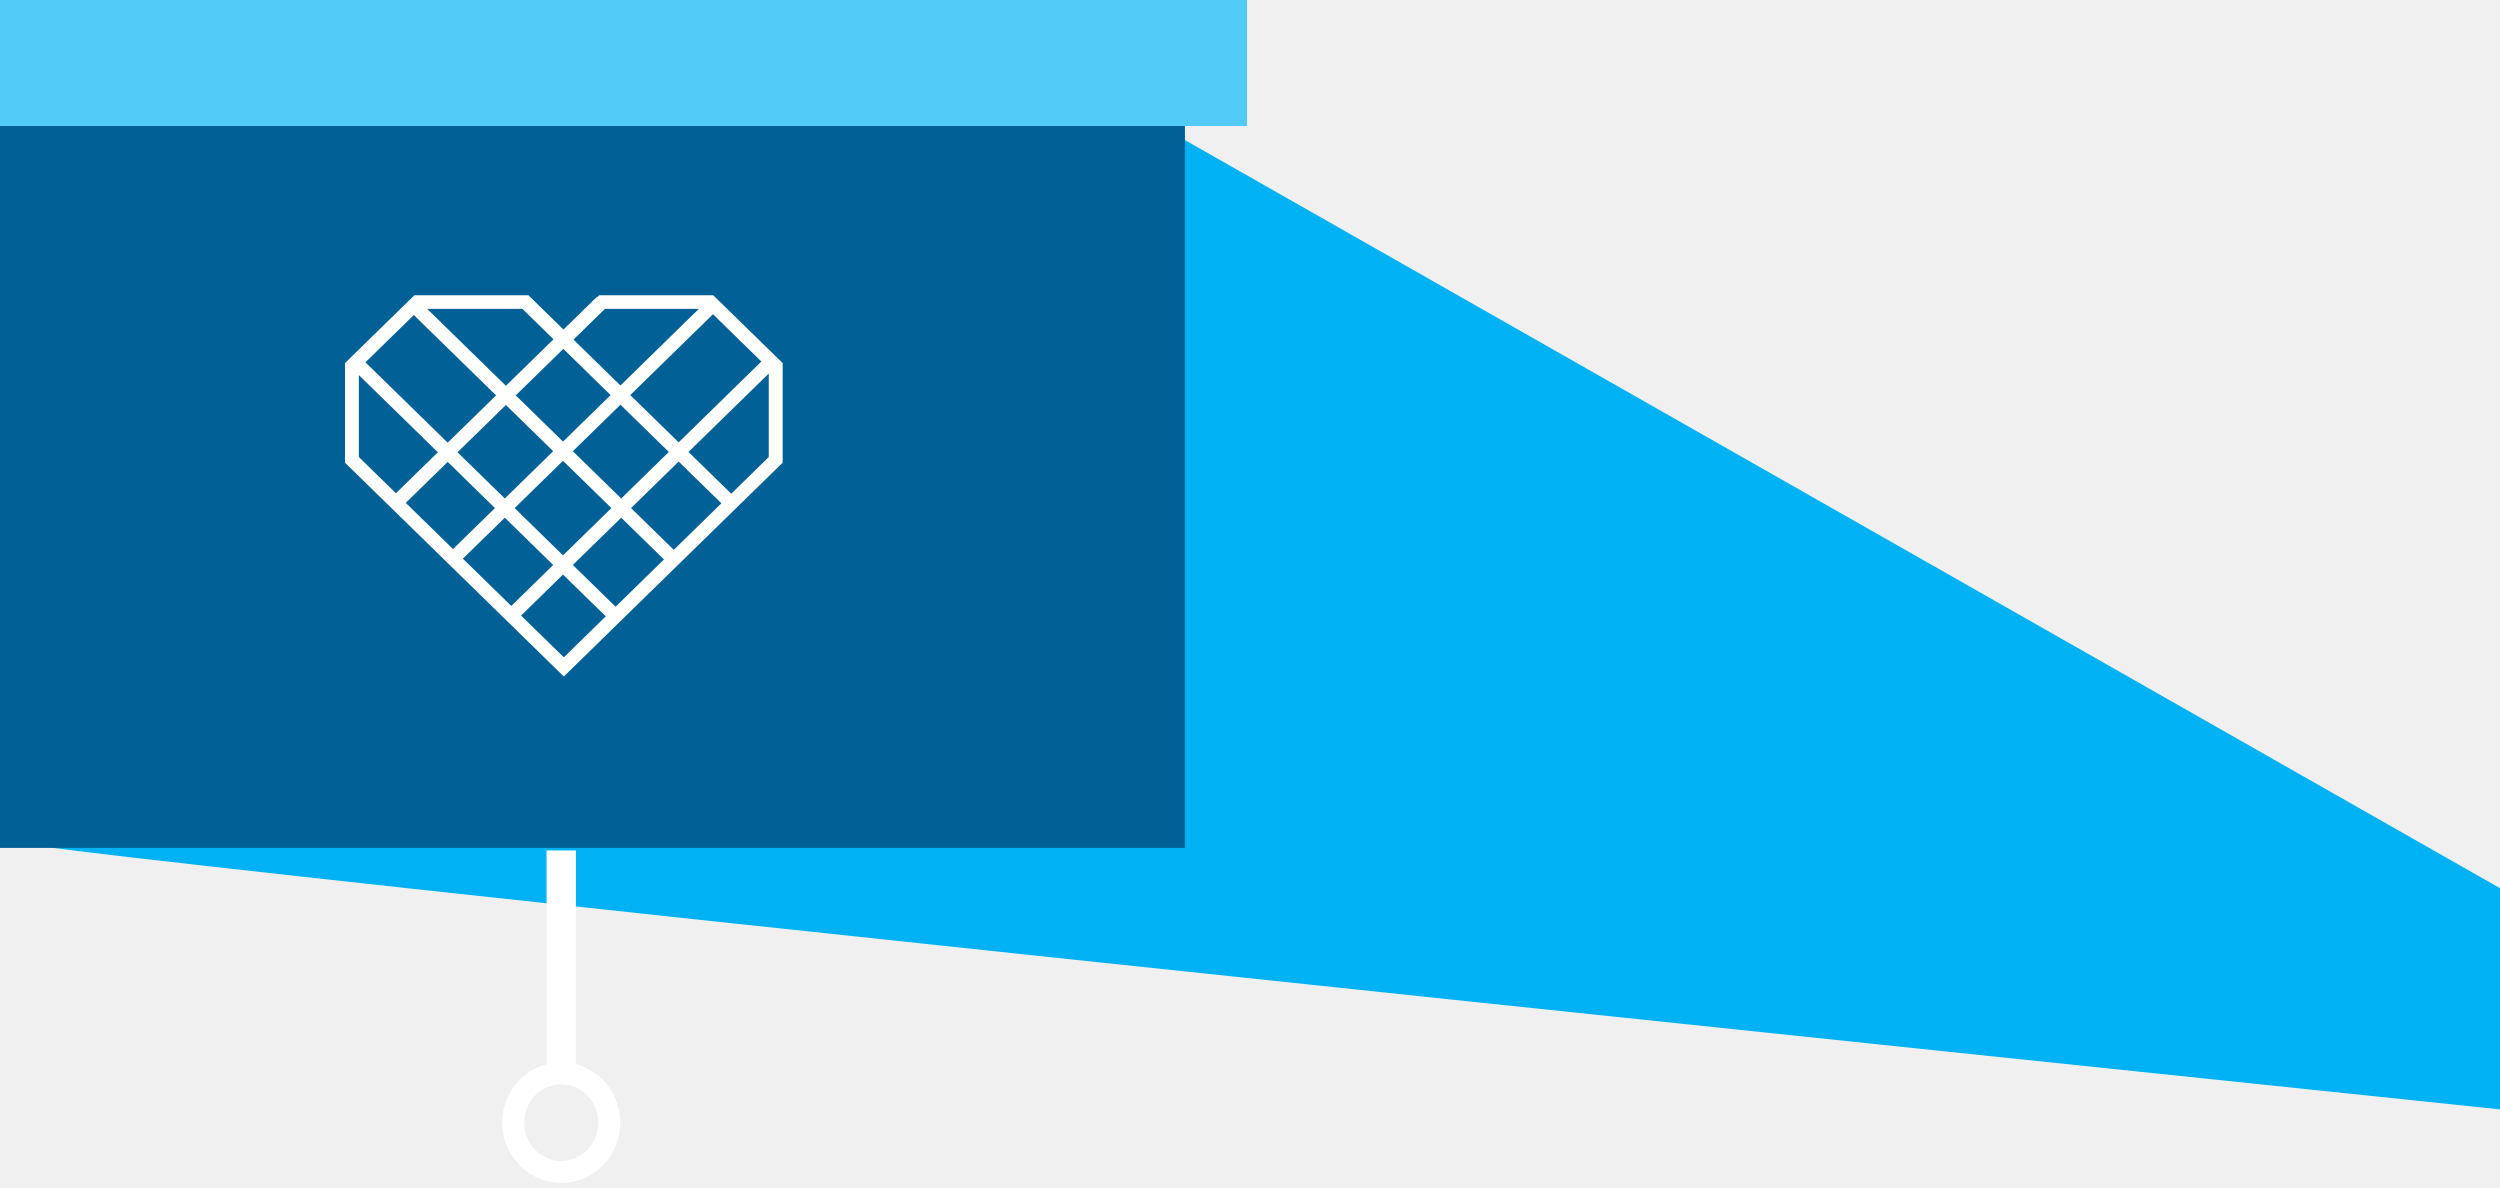
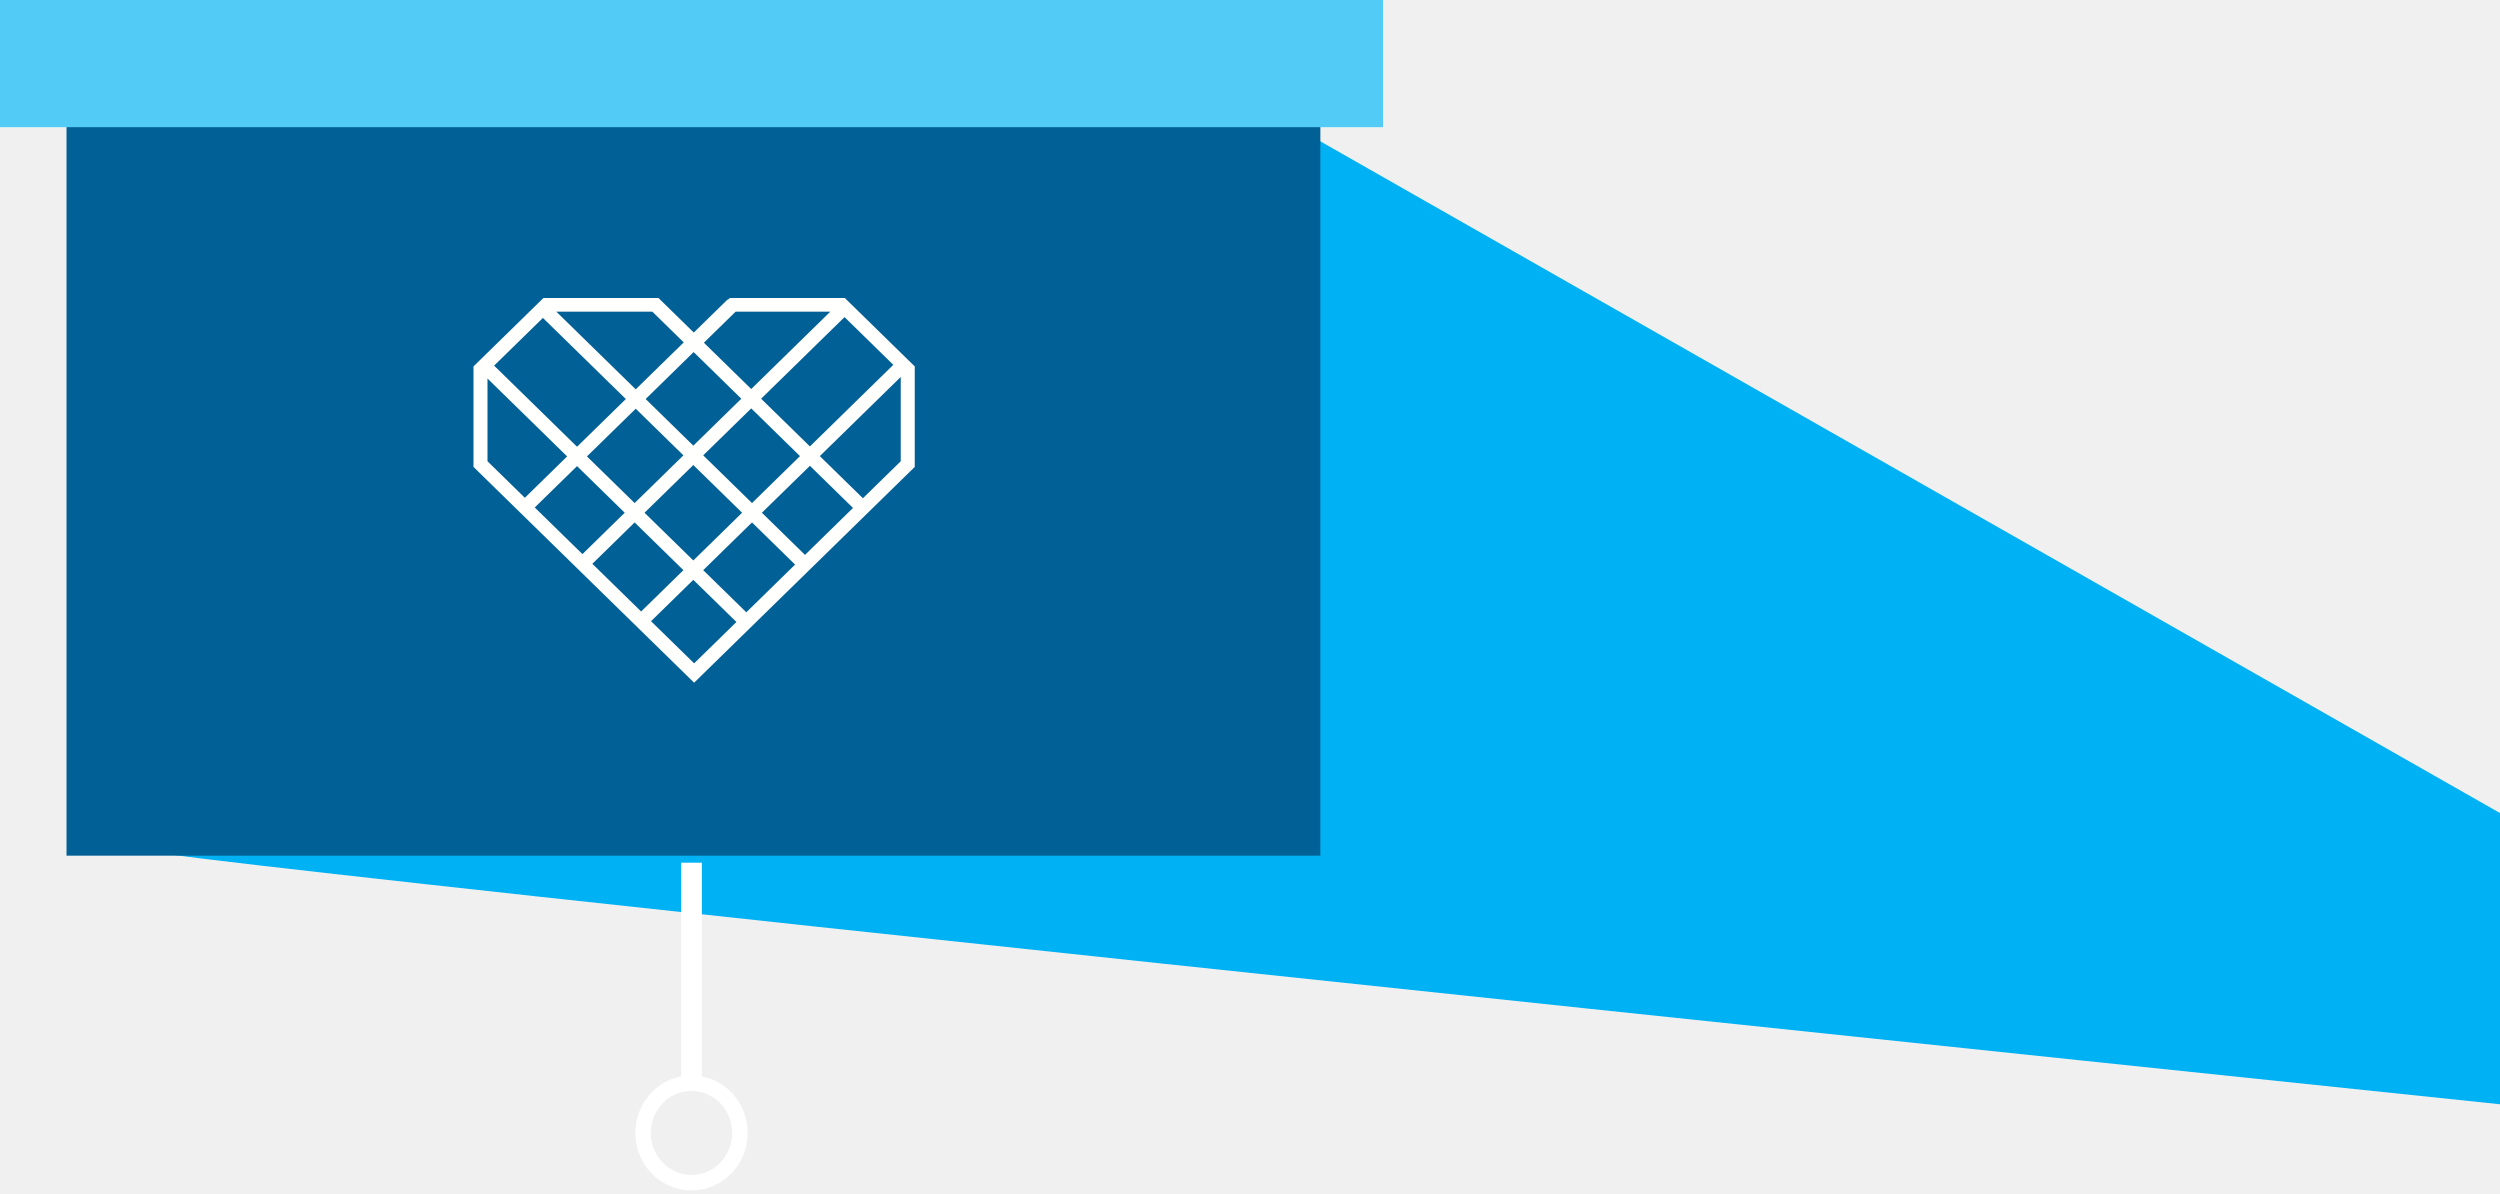
- <svg xmlns="http://www.w3.org/2000/svg" xmlns:xlink="http://www.w3.org/1999/xlink" width="341px" height="162px" viewBox="0 0 341 162" version="1.1">
+ <svg xmlns="http://www.w3.org/2000/svg" xmlns:xlink="http://www.w3.org/1999/xlink" width="484px" height="231px" viewBox="0 0 484 231" version="1.1">
  <defs>
-     <rect id="path-1" x="0" y="0" width="341" height="169.459" />
-     <rect id="path-3" x="0" y="0" width="169.626" height="98.653" />
+     <rect id="path-1" x="0" y="0" width="488" height="243" />
+     <rect id="path-3" x="0" y="0" width="242.743" height="141.308" />
  </defs>
-   <g id="Symbols" stroke="none" stroke-width="1" fill="none" fill-rule="evenodd">
-     <g id="Escalation-workshop-campaign-card" transform="translate(0, -87)">
-       <g id="projector">
-         <g id="Group-2" transform="translate(0, 87)">
+   <g id="desktop-mocks" stroke="none" stroke-width="1" fill="none" fill-rule="evenodd">
+     <g id="Take-action" transform="translate(-956, -559)">
+       <g id="Group-6" transform="translate(0, 390)">
+         <g id="escalation-projector" transform="translate(952, 169)">
          <mask id="mask-2" fill="white">
            <use xlink:href="#path-1" />
          </mask>
          <g id="Mask" />
-           <g mask="url(#mask-2)">
-             <g transform="translate(-17, 0)">
-               <path d="M358.672,121.531 L358.672,151.391 C140.084,128.596 27.213,116.485 20.059,115.059 C12.904,113.632 65.029,81.232 176.431,17.857 L358.672,121.531 Z" id="Path-2" fill="#00B2F3" />
+           <g id="Group-2" mask="url(#mask-2)">
+             <g transform="translate(4, 0)">
+               <path d="M513.279,174.078 L513.279,216.848 C200.467,184.197 38.943,166.85 28.705,164.807 C18.467,162.764 93.06,116.354 252.483,25.578 L513.279,174.078 Z" id="Path-2" fill="#00B2F3" />
              <g id="projector" stroke-width="1" fill="none">
-                 <g id="OneLove_Heart_White" transform="translate(9, 17)">
+                 <g id="OneLove_Heart_White" transform="translate(12.87948, 24.35033)">
                  <mask id="mask-4" fill="white">
                    <use xlink:href="#path-3" />
                  </mask>
                  <use id="Mask" fill="#016096" xlink:href="#path-3" />
-                   <path d="M89.729,23.275 L89.474,23.524 L89.429,23.48 L84.859,27.946 L80.078,23.275 L64.52,23.275 L55.056,32.524 L55.056,46.109 L84.904,75.275 L114.752,46.109 L114.752,32.524 L105.288,23.275 L89.729,23.275 Z M86.226,29.321 L90.515,25.129 L103.322,25.129 L92.629,35.578 L86.226,29.321 Z M66.266,25.129 L79.255,25.129 L83.497,29.277 L77.004,35.622 L66.266,25.129 Z M93.968,36.889 L105.252,25.861 L111.851,32.31 L100.568,43.338 L93.968,36.889 Z M57.846,32.419 L64.446,25.97 L75.664,36.932 L69.065,43.381 L57.846,32.419 Z M78.347,36.932 L84.837,30.586 L91.288,36.889 L84.793,43.234 L78.347,36.932 Z M101.908,44.647 L112.857,33.949 L112.857,45.342 L107.738,50.344 L101.908,44.647 Z M56.95,45.342 L56.95,34.163 L67.724,44.689 L62.004,50.28 L56.95,45.342 Z M86.134,44.544 L92.629,38.2 L99.227,44.647 L92.734,50.993 L86.134,44.544 Z M70.405,44.689 L77.004,38.242 L83.454,44.544 L76.855,50.993 L70.405,44.689 Z M78.195,52.302 L84.793,45.855 L91.393,52.302 L84.793,58.752 L78.195,52.302 Z M94.073,52.302 L100.568,45.958 L106.397,51.653 L99.904,58 L94.073,52.302 Z M63.343,51.59 L69.065,46.001 L75.514,52.302 L69.794,57.892 L63.343,51.59 Z M86.134,60.063 L92.734,53.613 L98.562,59.309 L91.963,65.758 L86.134,60.063 Z M71.135,59.204 L76.855,53.613 L83.454,60.063 L77.735,65.651 L71.135,59.204 Z M79.074,66.961 L84.793,61.372 L90.624,67.068 L84.906,72.658 L79.074,66.961 L79.074,66.961 Z" fill="#FFFFFE" mask="url(#mask-4)" />
+                   <path d="M128.407,33.339 L128.043,33.695 L127.977,33.632 L121.438,40.029 L114.596,33.339 L92.331,33.339 L78.788,46.586 L78.788,66.046 L121.502,107.822 L164.216,66.046 L164.216,46.586 L150.672,33.339 L128.407,33.339 Z M123.393,41.998 L129.532,35.994 L147.86,35.994 L132.557,50.962 L123.393,41.998 Z M94.83,35.994 L113.419,35.994 L119.489,41.935 L110.197,51.024 L94.83,35.994 Z M134.474,52.839 L150.622,37.043 L160.065,46.28 L143.918,62.076 L134.474,52.839 Z M82.781,46.436 L92.225,37.199 L108.28,52.9 L98.836,62.138 L82.781,46.436 Z M112.119,52.9 L121.406,43.811 L130.638,52.839 L121.344,61.927 L112.119,52.9 Z M145.836,63.952 L161.504,48.627 L161.504,64.947 L154.179,72.111 L145.836,63.952 Z M81.498,64.947 L81.498,48.934 L96.917,64.011 L88.731,72.019 L81.498,64.947 Z M123.262,63.804 L132.557,54.716 L141.999,63.952 L132.707,73.041 L123.262,63.804 Z M100.753,64.011 L110.197,54.776 L119.427,63.804 L109.983,73.041 L100.753,64.011 Z M111.902,74.916 L121.344,65.681 L130.788,74.916 L121.344,84.155 L111.902,74.916 Z M134.624,74.916 L143.918,65.83 L152.259,73.987 L142.968,83.078 L134.624,74.916 Z M90.647,73.896 L98.836,65.891 L108.064,74.916 L99.879,82.924 L90.647,73.896 Z M123.262,86.032 L132.707,76.794 L141.048,84.953 L131.604,94.19 L123.262,86.032 Z M101.798,84.802 L109.983,76.794 L119.427,86.032 L111.243,94.037 L101.798,84.802 Z M113.16,95.914 L121.344,87.907 L129.688,96.066 L121.505,104.073 L113.16,95.914 L113.16,95.914 Z" fill="#FFFFFE" mask="url(#mask-4)" />
                </g>
-                 <rect id="Rectangle-3" fill="#52CBF7" x="0" y="0" width="187.098" height="17.19" />
-                 <g id="Group" transform="translate(87, 118)" stroke="#FFFFFF">
-                   <path d="M6.552,0 L6.552,26.557" id="Line" stroke-width="4" stroke-linecap="square" />
-                   <ellipse id="Oval" stroke-width="3" cx="6.552" cy="35.126" rx="6.552" ry="6.726" />
+                 <rect id="Rectangle-3" fill="#52CBF7" x="0" y="0" width="267.747" height="24.622" />
+                 <g id="Group" transform="translate(124.5017, 169.0199)" stroke="#FFFFFF">
+                   <path d="M9.376,0 L9.376,38.039" id="Line" stroke-width="4" stroke-linecap="square" />
+                   <ellipse id="Oval" stroke-width="3" cx="9.376" cy="50.314" rx="9.376" ry="9.635" />
                </g>
              </g>
            </g>
          </g>
        </g>
      </g>
    </g>
  </g>
</svg>
